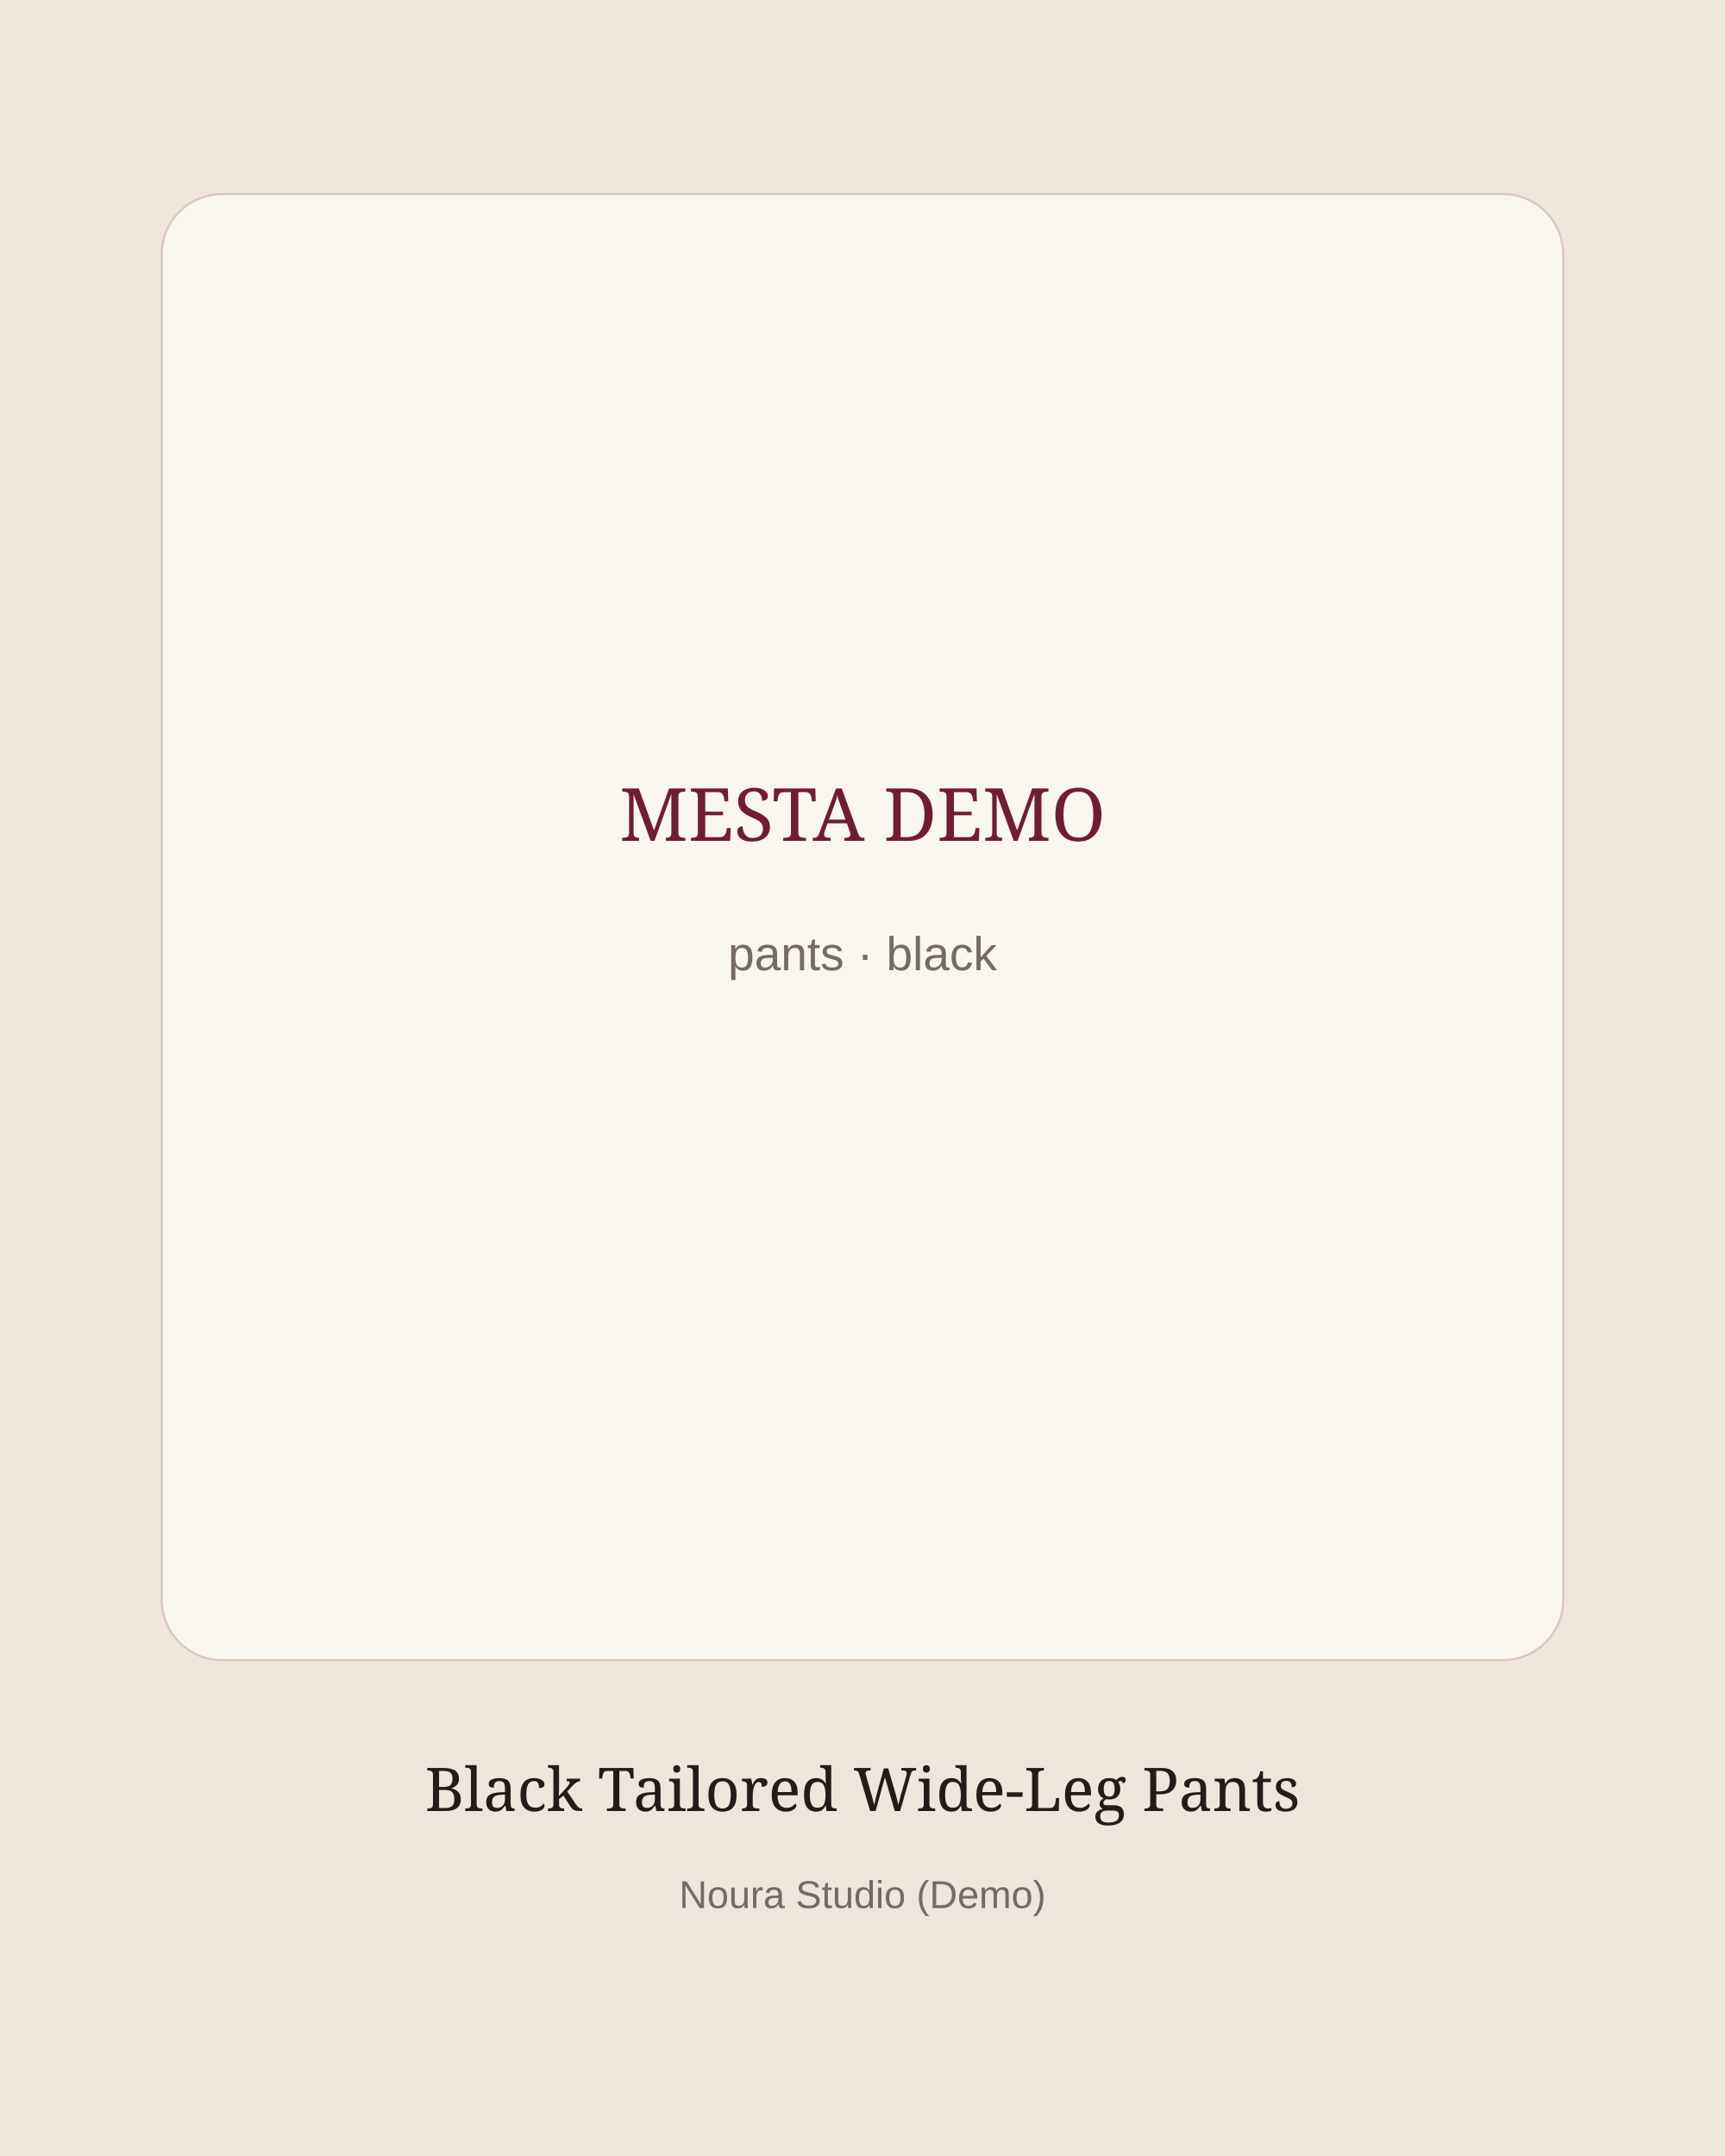
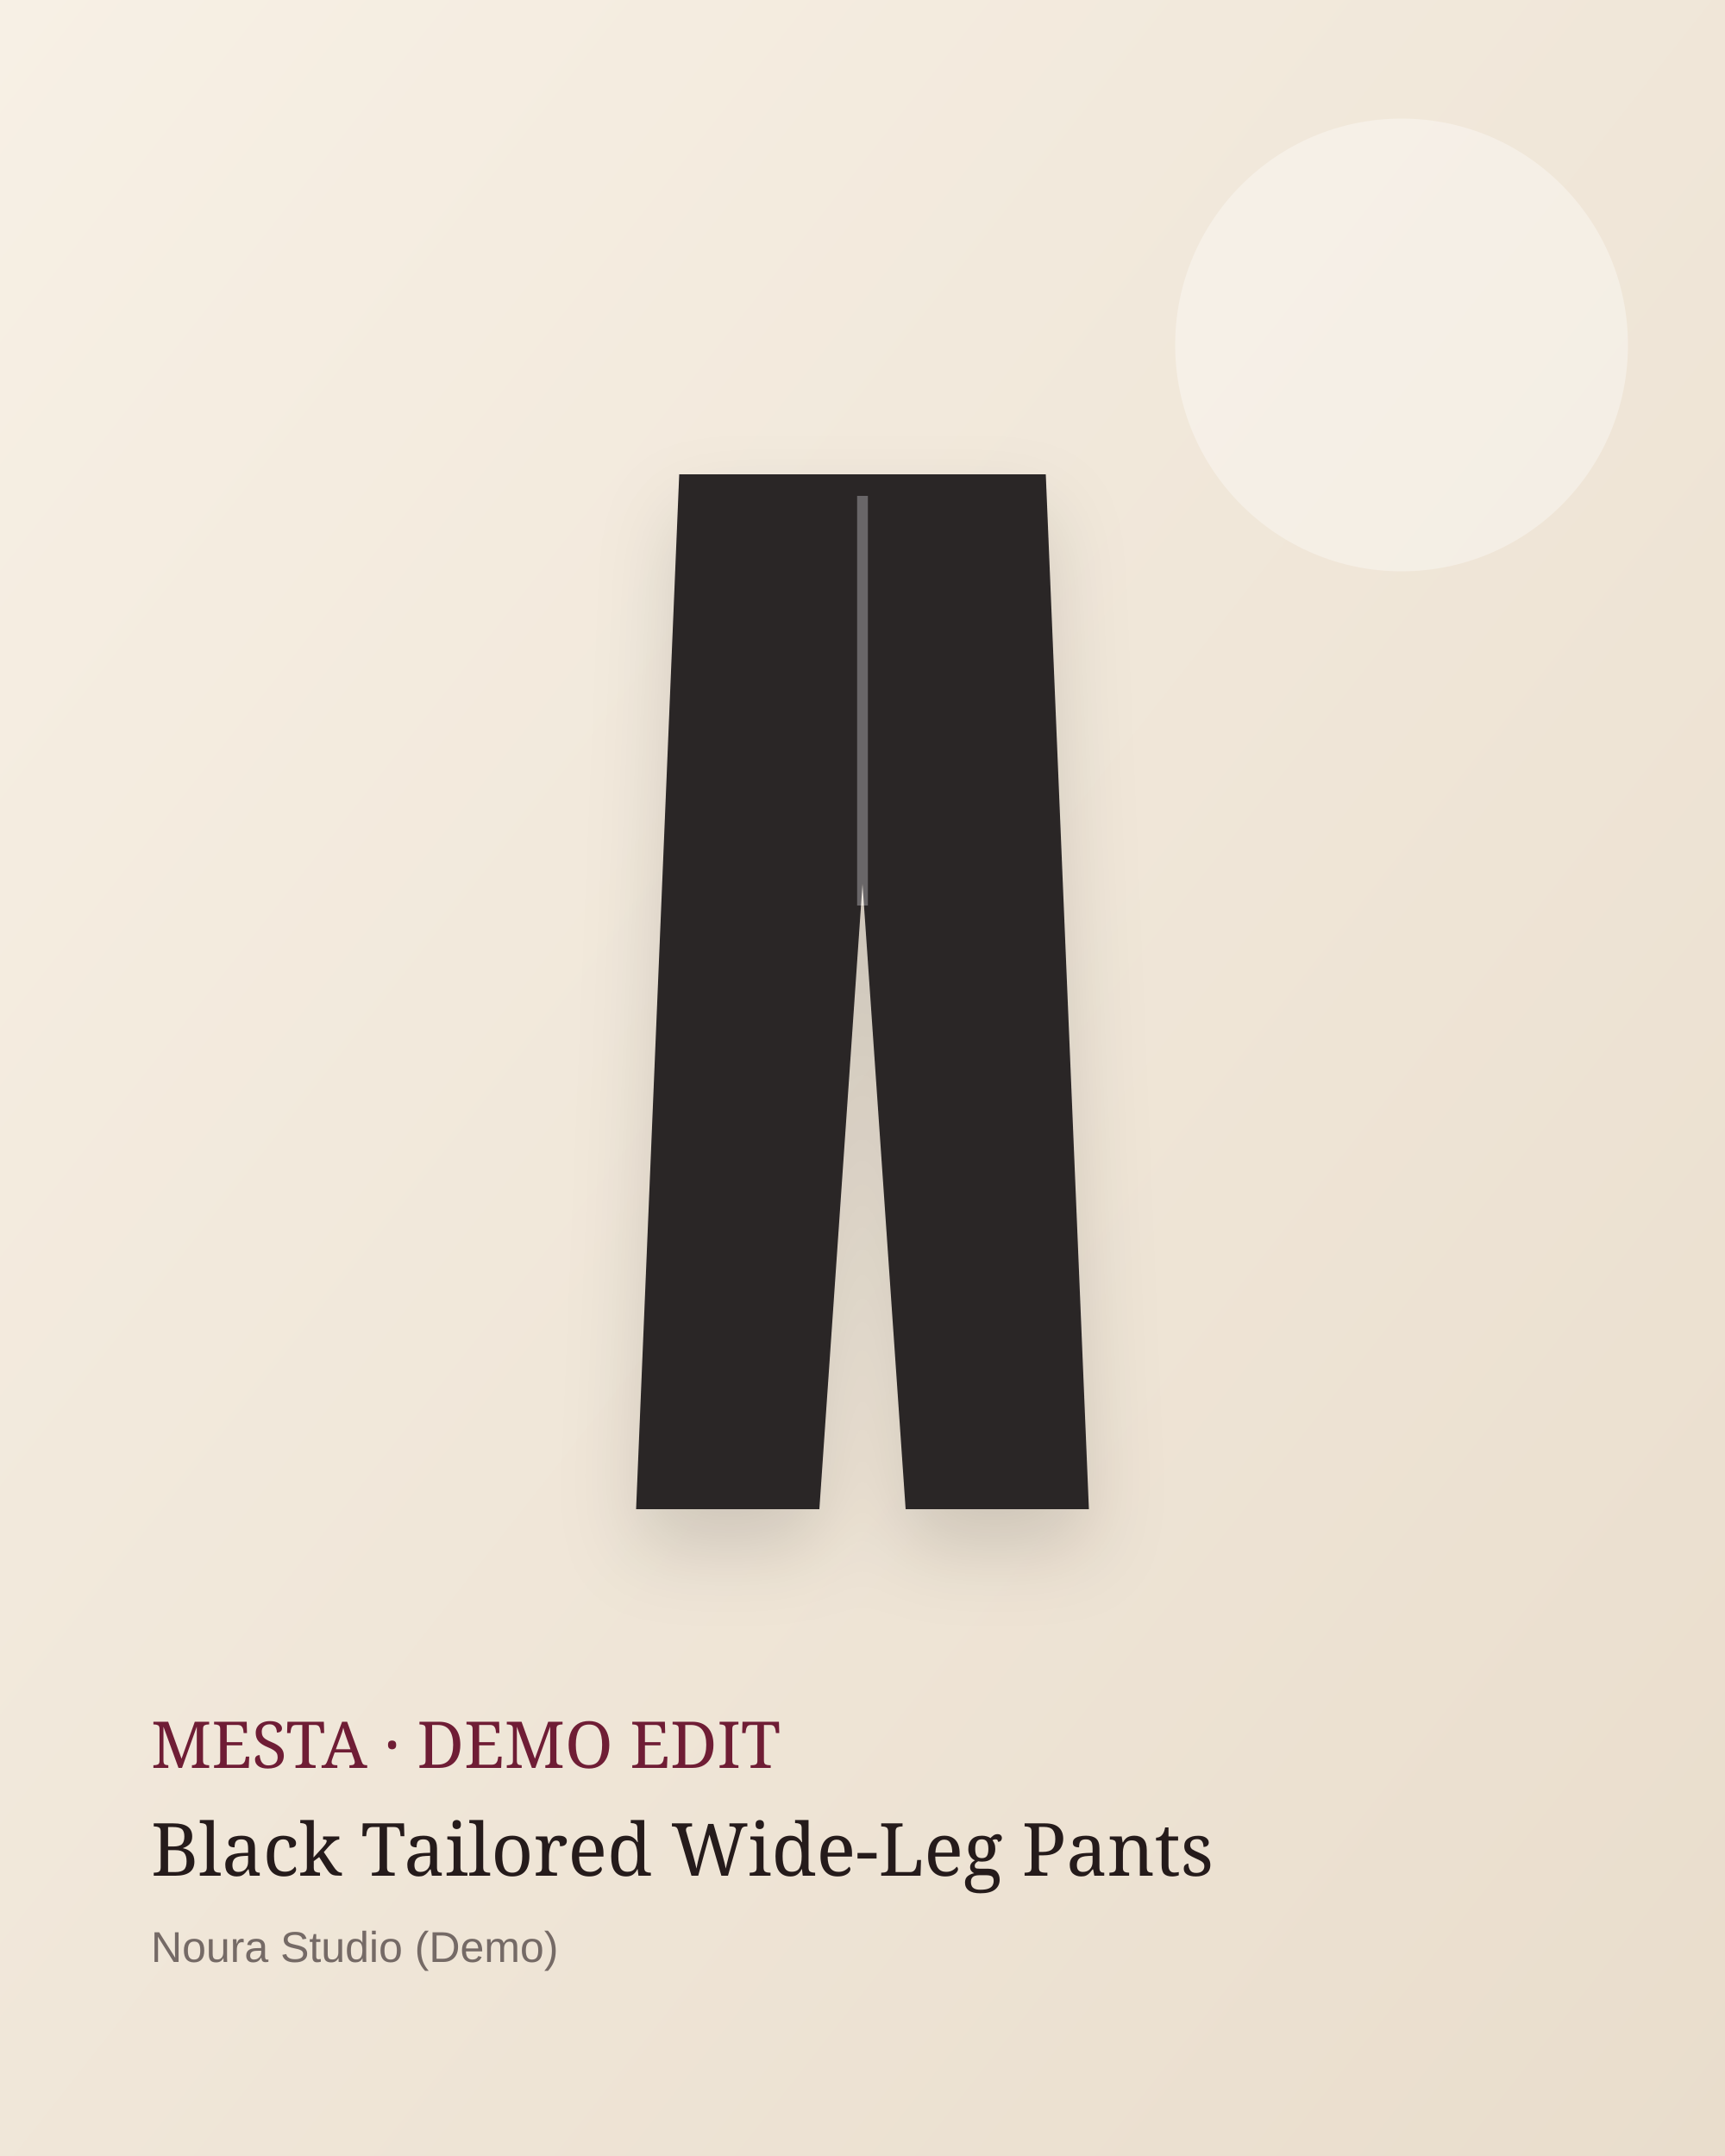
<svg xmlns="http://www.w3.org/2000/svg" width="800" height="1000" viewBox="0 0 800 1000">
-   <rect width="800" height="1000" fill="#eee6dc" />
-   <rect x="75" y="90" width="650" height="680" rx="28" fill="#f9f5ef" stroke="#d7c9bd" />
-   <text x="400" y="390" text-anchor="middle" font-family="Georgia" font-size="34" fill="#6f1d35">MESTA DEMO</text>
-   <text x="400" y="450" text-anchor="middle" font-family="Arial" font-size="22" fill="#756a66">pants · black</text>
-   <text x="400" y="840" text-anchor="middle" font-family="Georgia" font-size="28" fill="#251b1b">Black Tailored Wide-Leg Pants</text>
-   <text x="400" y="885" text-anchor="middle" font-family="Arial" font-size="18" fill="#756a66">Noura Studio (Demo)</text>
+   <defs>
+     <filter id="s" x="-20%" y="-20%" width="140%" height="140%">
+       <feDropShadow dx="0" dy="18" stdDeviation="18" flood-opacity=".14" />
+     </filter>
+     <linearGradient id="bg" x1="0" y1="0" x2="1" y2="1">
+       <stop stop-color="#f7f0e5" />
+       <stop offset="1" stop-color="#e9ddcc" />
+     </linearGradient>
+   </defs>
+   <rect width="800" height="1000" fill="url(#bg)" />
+   <circle cx="650" cy="160" r="105" fill="#fff" opacity=".34" />
+   <g filter="url(#s)">
+     <path d="M315 220 L485 220 505 700 420 700 400 410 380 700 295 700Z" fill="#292526" />
+     <path d="M400 230 L400 420" stroke="#fff" stroke-opacity=".3" stroke-width="5" />
+   </g>
+   <text x="70" y="820" font-family="Georgia,serif" font-size="30" fill="#6f1d35">MESTA · DEMO EDIT</text>
+   <text x="70" y="870" font-family="Georgia,serif" font-size="34" fill="#251b1b">Black Tailored Wide-Leg Pants</text>
+   <text x="70" y="910" font-family="Arial,sans-serif" font-size="20" fill="#756a66">Noura Studio (Demo)</text>
</svg>
